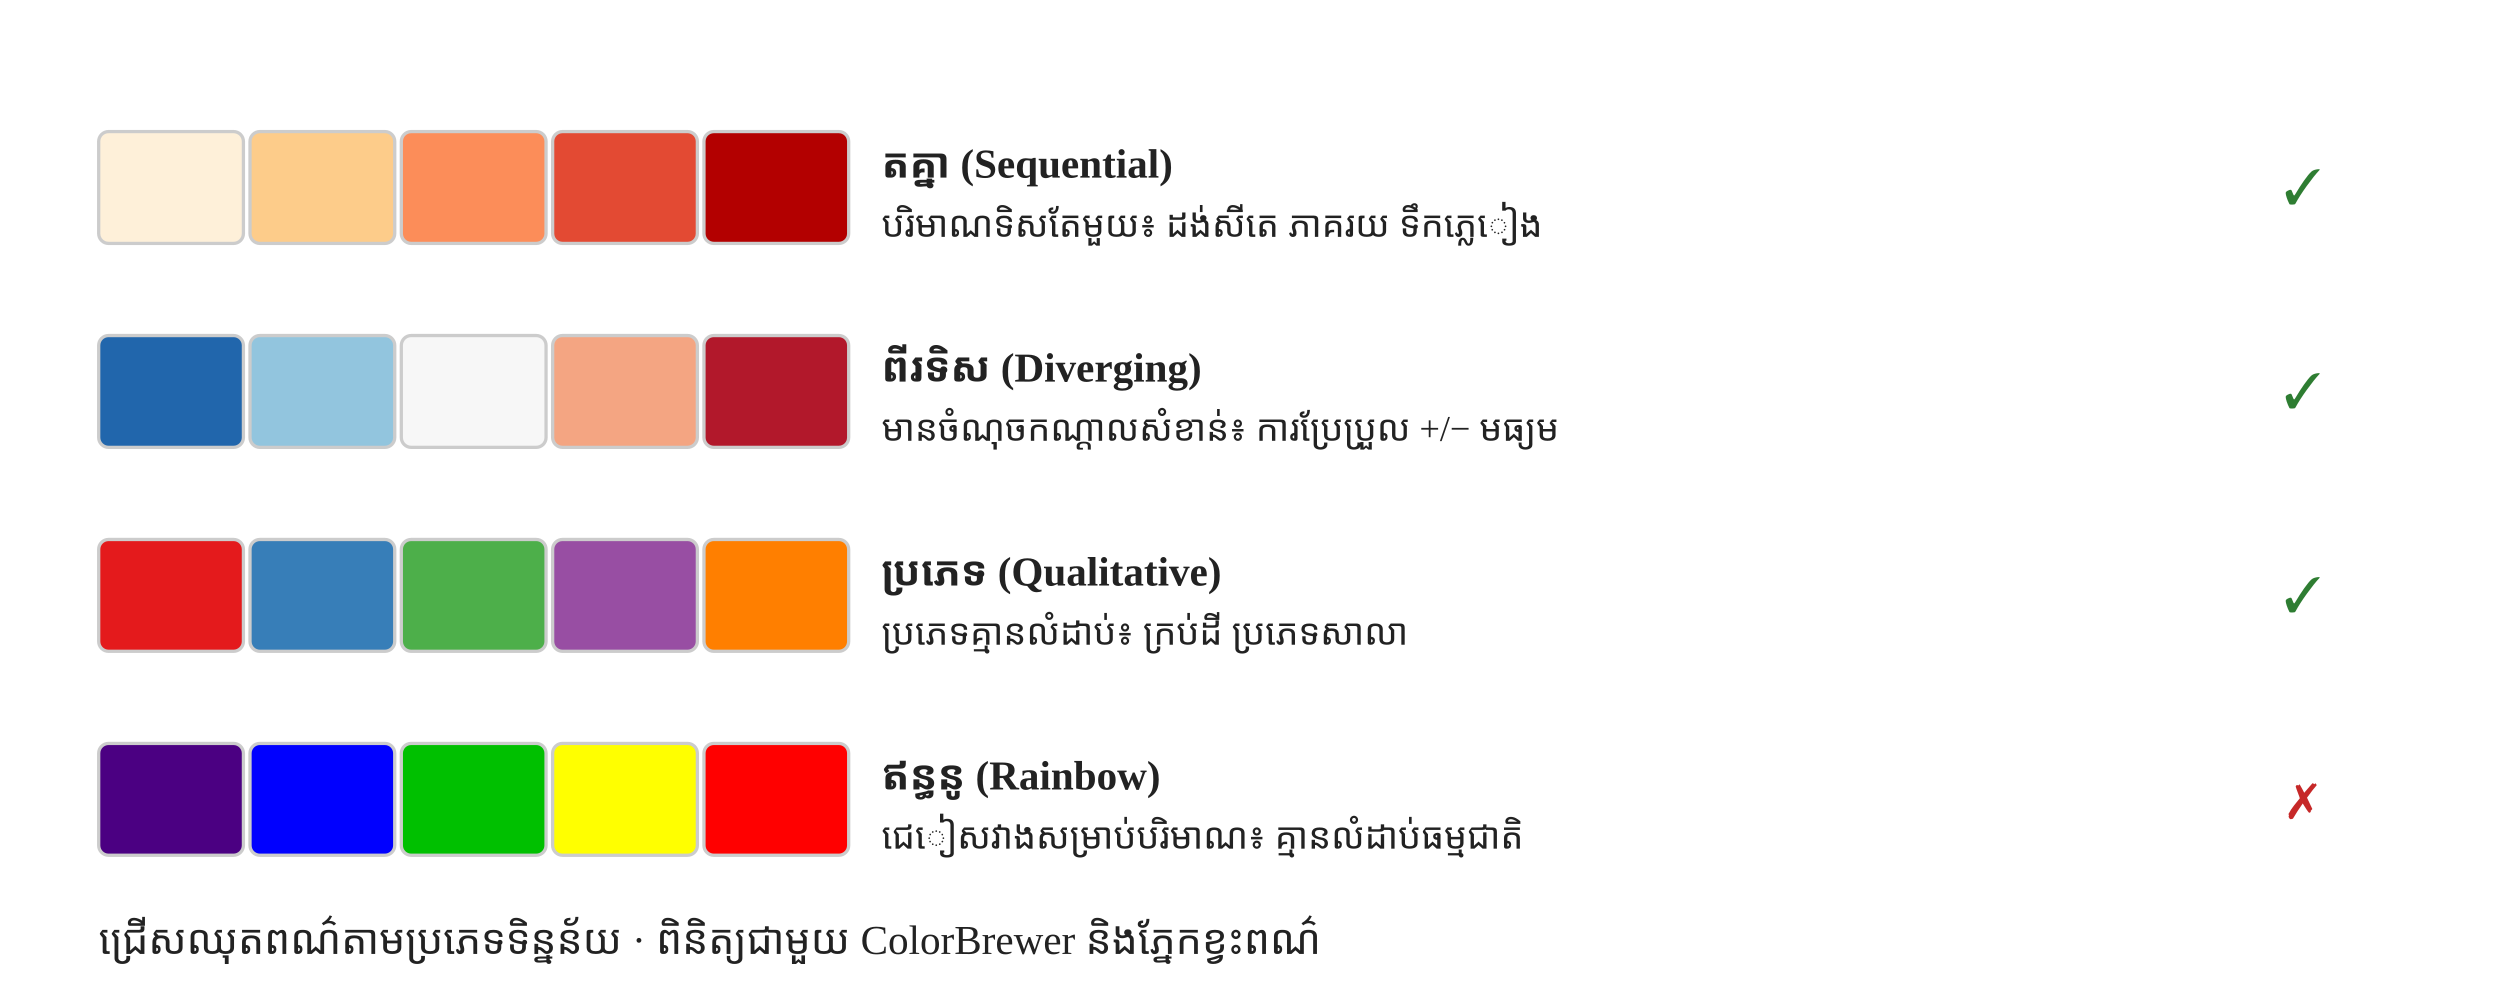
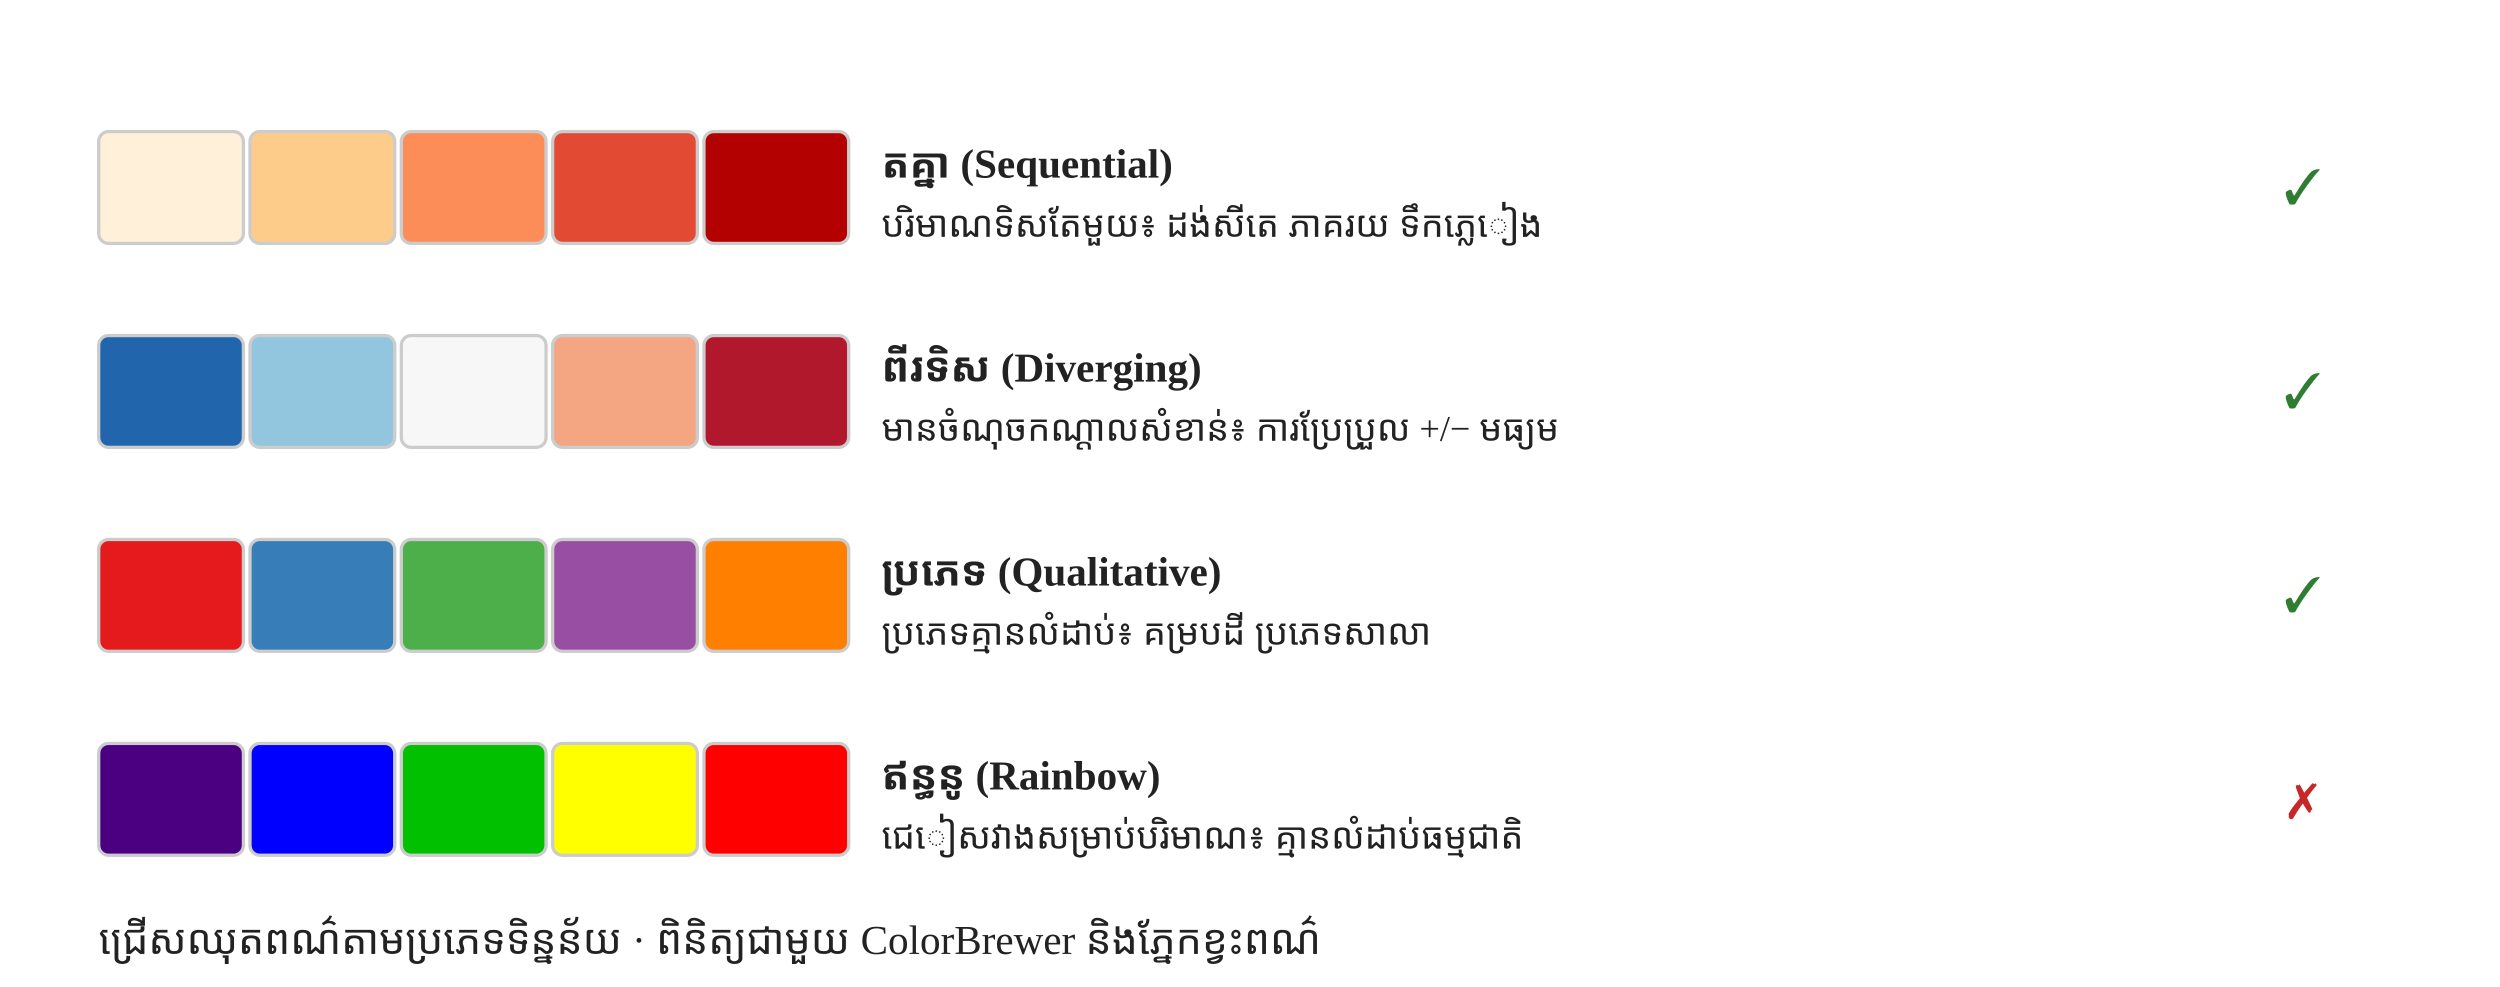
<svg xmlns="http://www.w3.org/2000/svg" viewBox="0 0 760 300" role="img" class="km-fig">
  <style>.km-fig{width:100%;height:auto}.km-fig text{font-family:var(--km-stack,'Battambang',sans-serif);fill:var(--md-default-fg-color,#222)}.km-t{font-size:15px;font-weight:700}.km-s{font-size:12.5px}.km-xs{font-size:11px}.km-box{fill:none;stroke:var(--md-default-fg-color--lighter,#bbb);stroke-width:1.5}.km-hdr{fill:var(--md-primary-fg-color,#00897b);opacity:.14}.km-line{stroke:var(--md-primary-fg-color,#00897b);stroke-width:1.4;stroke-dasharray:4 3;fill:none}.km-pt{fill:var(--md-primary-fg-color,#00897b)}.km-land{fill:var(--md-default-fg-color--lightest,#eee)}.km-arr{stroke:var(--md-default-fg-color--light,#666);stroke-width:1.6;fill:none;marker-end:url(#ah)}.km-ok{fill:#2e7d32}.km-bad{fill:#c62828}.km-mono{font-family:monospace!important;font-size:11.5px}</style>
  <defs>
    <marker id="ah" viewBox="0 0 10 10" refX="9" refY="5" markerWidth="7" markerHeight="7" orient="auto-start-reverse">
      <path d="M0 0L10 5L0 10z" fill="#777" />
    </marker>
  </defs>
  <rect class="" x="30" y="40" width="44" height="34" rx="3" style="fill:#fef0d9;stroke:#ccc" />
  <rect class="" x="76" y="40" width="44" height="34" rx="3" style="fill:#fdcc8a;stroke:#ccc" />
  <rect class="" x="122" y="40" width="44" height="34" rx="3" style="fill:#fc8d59;stroke:#ccc" />
  <rect class="" x="168" y="40" width="44" height="34" rx="3" style="fill:#e34a33;stroke:#ccc" />
  <rect class="" x="214" y="40" width="44" height="34" rx="3" style="fill:#b30000;stroke:#ccc" />
  <text class="km-s" x="268" y="54" text-anchor="start" font-weight="700">តគ្នា (Sequential)</text>
  <text class="km-xs" x="268" y="72" text-anchor="start">បរិមាណទិសតែមួយ៖ ដង់ស៊ីតេ ភាគរយ ទឹកភ្លៀង</text>
  <text class="km-t" x="700" y="62" text-anchor="middle" style="fill:#2e7d32">✓</text>
  <rect class="" x="30" y="102" width="44" height="34" rx="3" style="fill:#2166ac;stroke:#ccc" />
  <rect class="" x="76" y="102" width="44" height="34" rx="3" style="fill:#92c5de;stroke:#ccc" />
  <rect class="" x="122" y="102" width="44" height="34" rx="3" style="fill:#f7f7f7;stroke:#ccc" />
  <rect class="" x="168" y="102" width="44" height="34" rx="3" style="fill:#f4a582;stroke:#ccc" />
  <rect class="" x="214" y="102" width="44" height="34" rx="3" style="fill:#b2182b;stroke:#ccc" />
  <text class="km-s" x="268" y="116" text-anchor="start" font-weight="700">ពីរទិស (Diverging)</text>
  <text class="km-xs" x="268" y="134" text-anchor="start">មានចំណុចកណ្ដាលសំខាន់៖ ការប្រែប្រួល +/− មធ្យម</text>
  <text class="km-t" x="700" y="124" text-anchor="middle" style="fill:#2e7d32">✓</text>
  <rect class="" x="30" y="164" width="44" height="34" rx="3" style="fill:#e41a1c;stroke:#ccc" />
  <rect class="" x="76" y="164" width="44" height="34" rx="3" style="fill:#377eb8;stroke:#ccc" />
  <rect class="" x="122" y="164" width="44" height="34" rx="3" style="fill:#4daf4a;stroke:#ccc" />
  <rect class="" x="168" y="164" width="44" height="34" rx="3" style="fill:#984ea3;stroke:#ccc" />
  <rect class="" x="214" y="164" width="44" height="34" rx="3" style="fill:#ff7f00;stroke:#ccc" />
  <text class="km-s" x="268" y="178" text-anchor="start" font-weight="700">ប្រភេទ (Qualitative)</text>
-   <text class="km-xs" x="268" y="196" text-anchor="start">ប្រភេទគ្មានលំដាប់៖ ក្រប់ដី ប្រភេទសាលា</text>
+   <text class="km-xs" x="268" y="196" text-anchor="start">ប្រភេទគ្មានលំដាប់៖ គម្របដី ប្រភេទសាលា</text>
  <text class="km-t" x="700" y="186" text-anchor="middle" style="fill:#2e7d32">✓</text>
  <rect class="" x="30" y="226" width="44" height="34" rx="3" style="fill:#4b0082;stroke:#ccc" />
  <rect class="" x="76" y="226" width="44" height="34" rx="3" style="fill:#0000ff;stroke:#ccc" />
  <rect class="" x="122" y="226" width="44" height="34" rx="3" style="fill:#00c000;stroke:#ccc" />
  <rect class="" x="168" y="226" width="44" height="34" rx="3" style="fill:#ffff00;stroke:#ccc" />
  <rect class="" x="214" y="226" width="44" height="34" rx="3" style="fill:#ff0000;stroke:#ccc" />
  <text class="km-s" x="268" y="240" text-anchor="start" font-weight="700">ឥន្ធនូ (Rainbow)</text>
  <text class="km-xs" x="268" y="258" text-anchor="start">ជៀសវាងសម្រាប់បរិមាណ៖ គ្មានលំដាប់ធម្មជាតិ</text>
  <text class="km-t" x="700" y="248" text-anchor="middle" style="fill:#c62828">✗</text>
  <text class="km-s" x="30" y="290" text-anchor="start">ជ្រើសឈុតពណ៌តាមប្រភេទទិន្នន័យ · ពិនិត្យជាមួយ ColorBrewer និងភ្នែកខ្វះពណ៌</text>
</svg>
